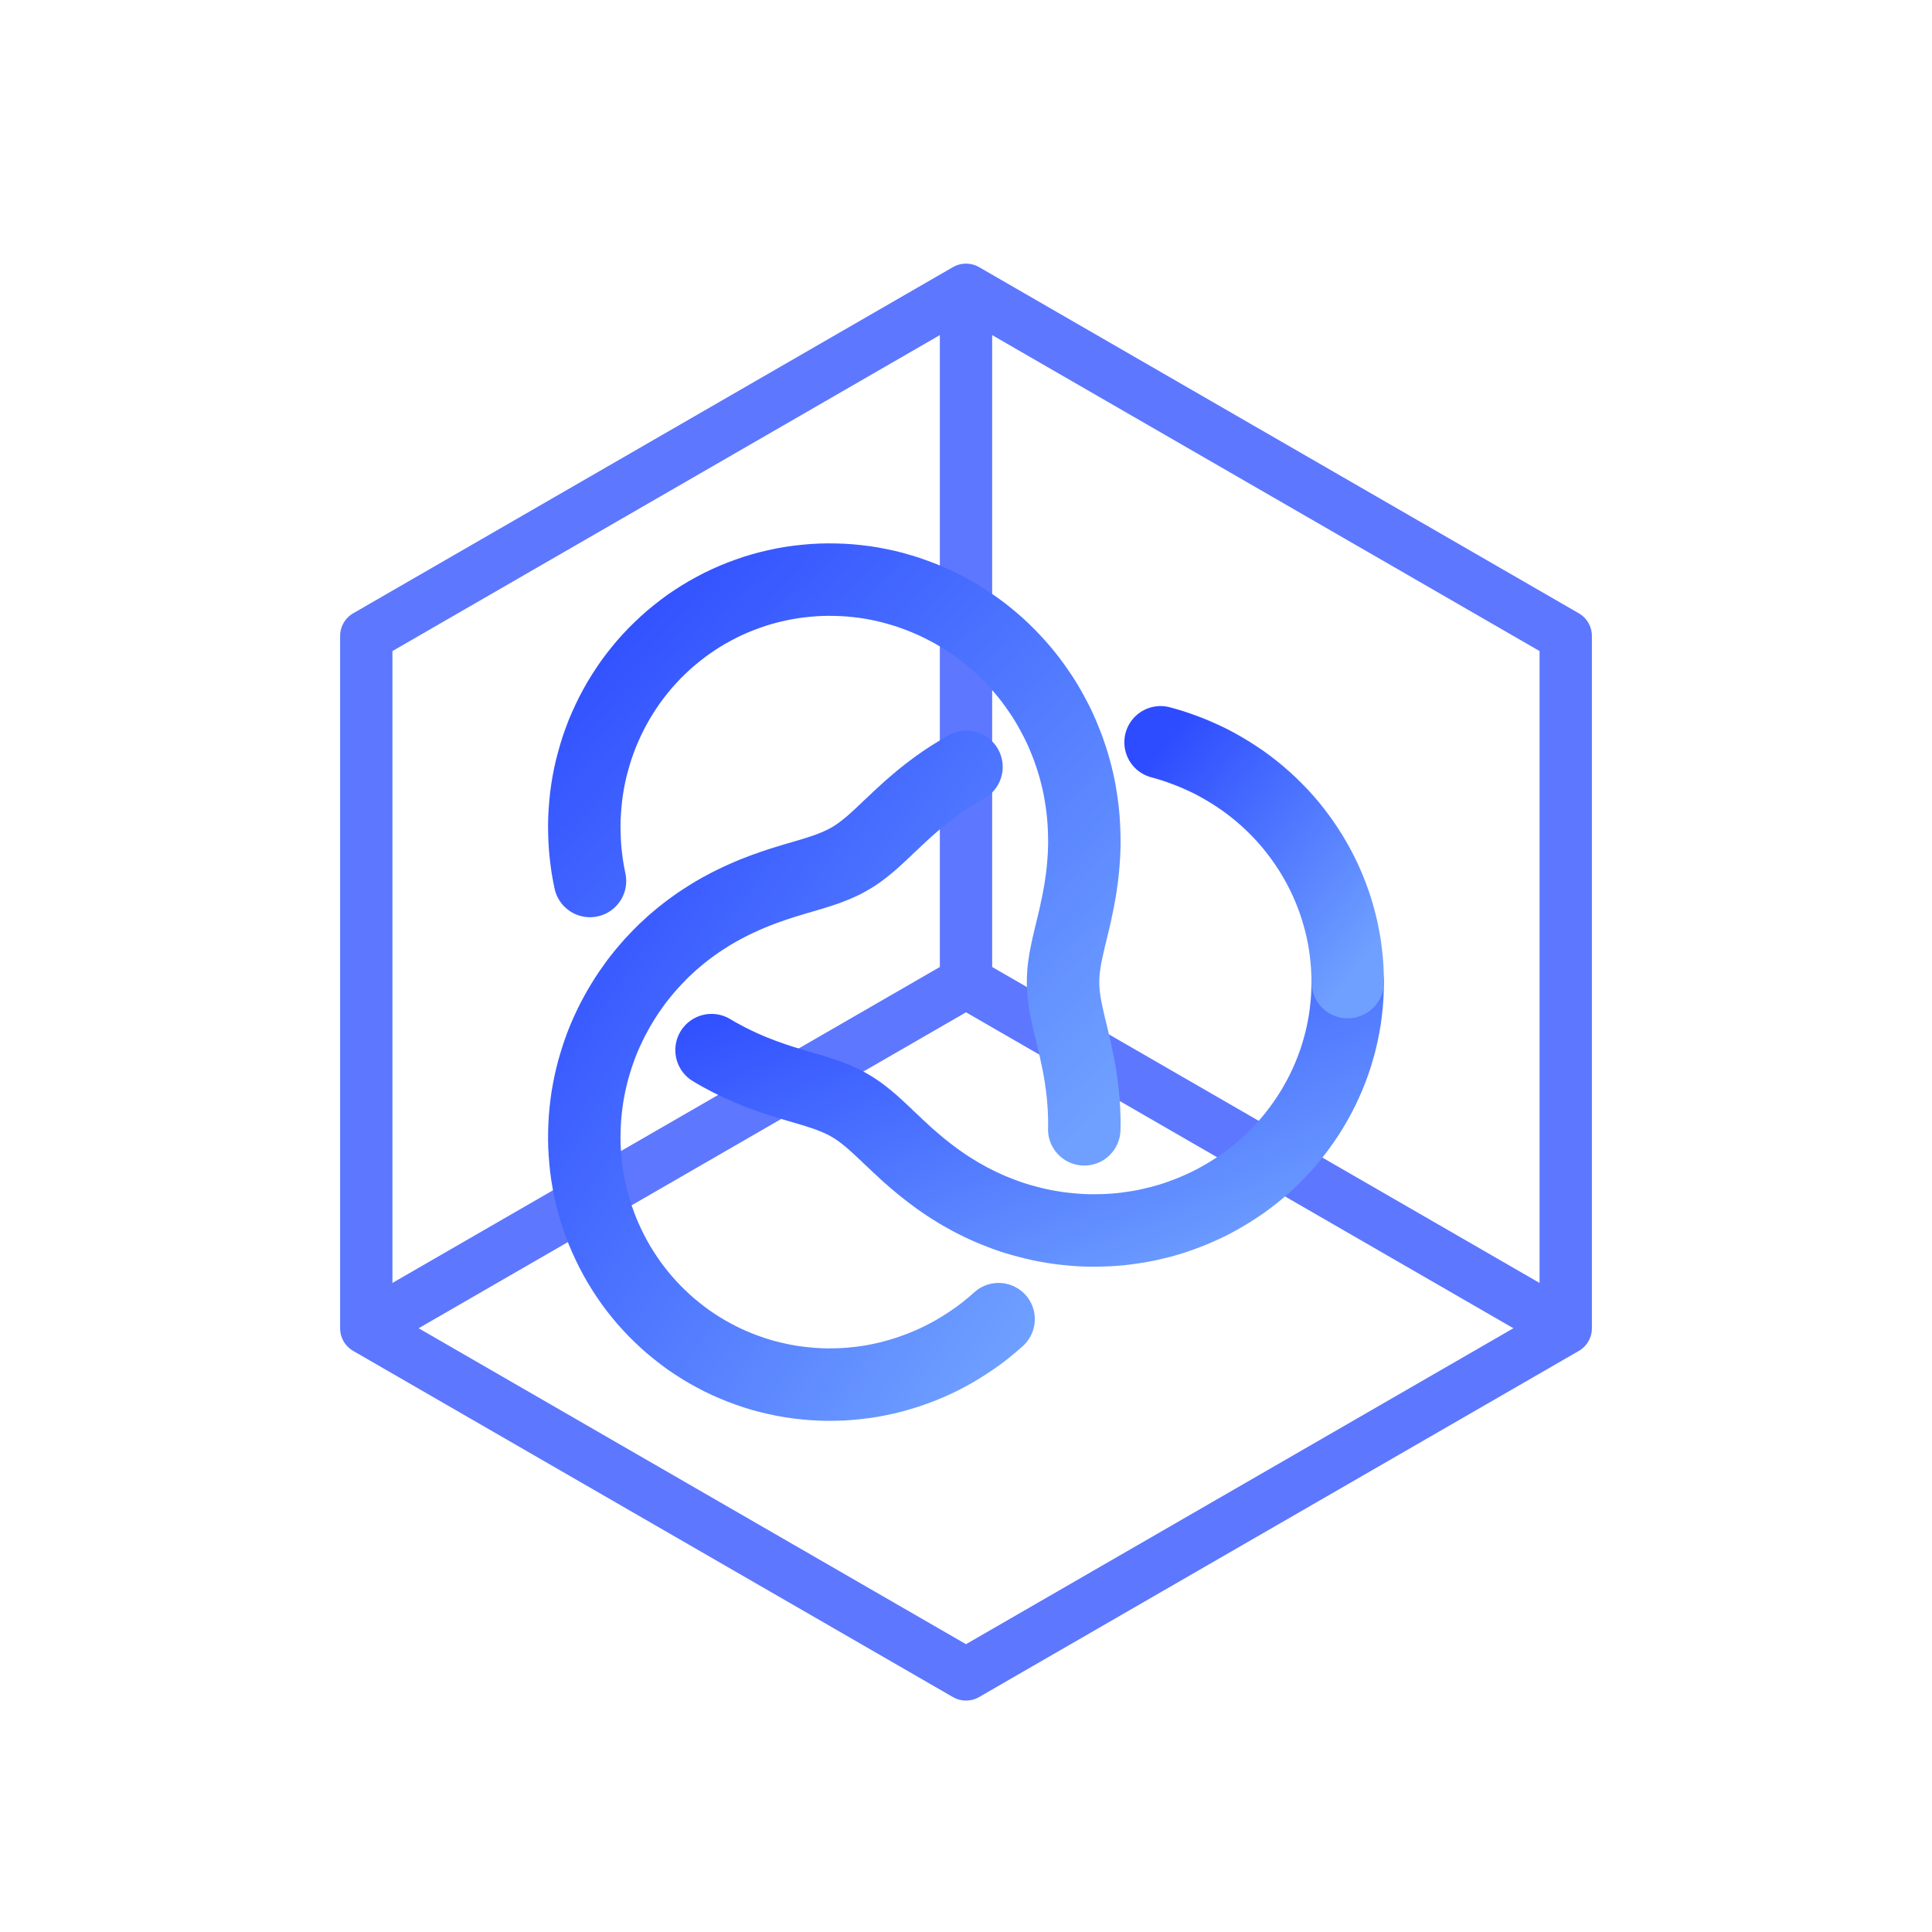
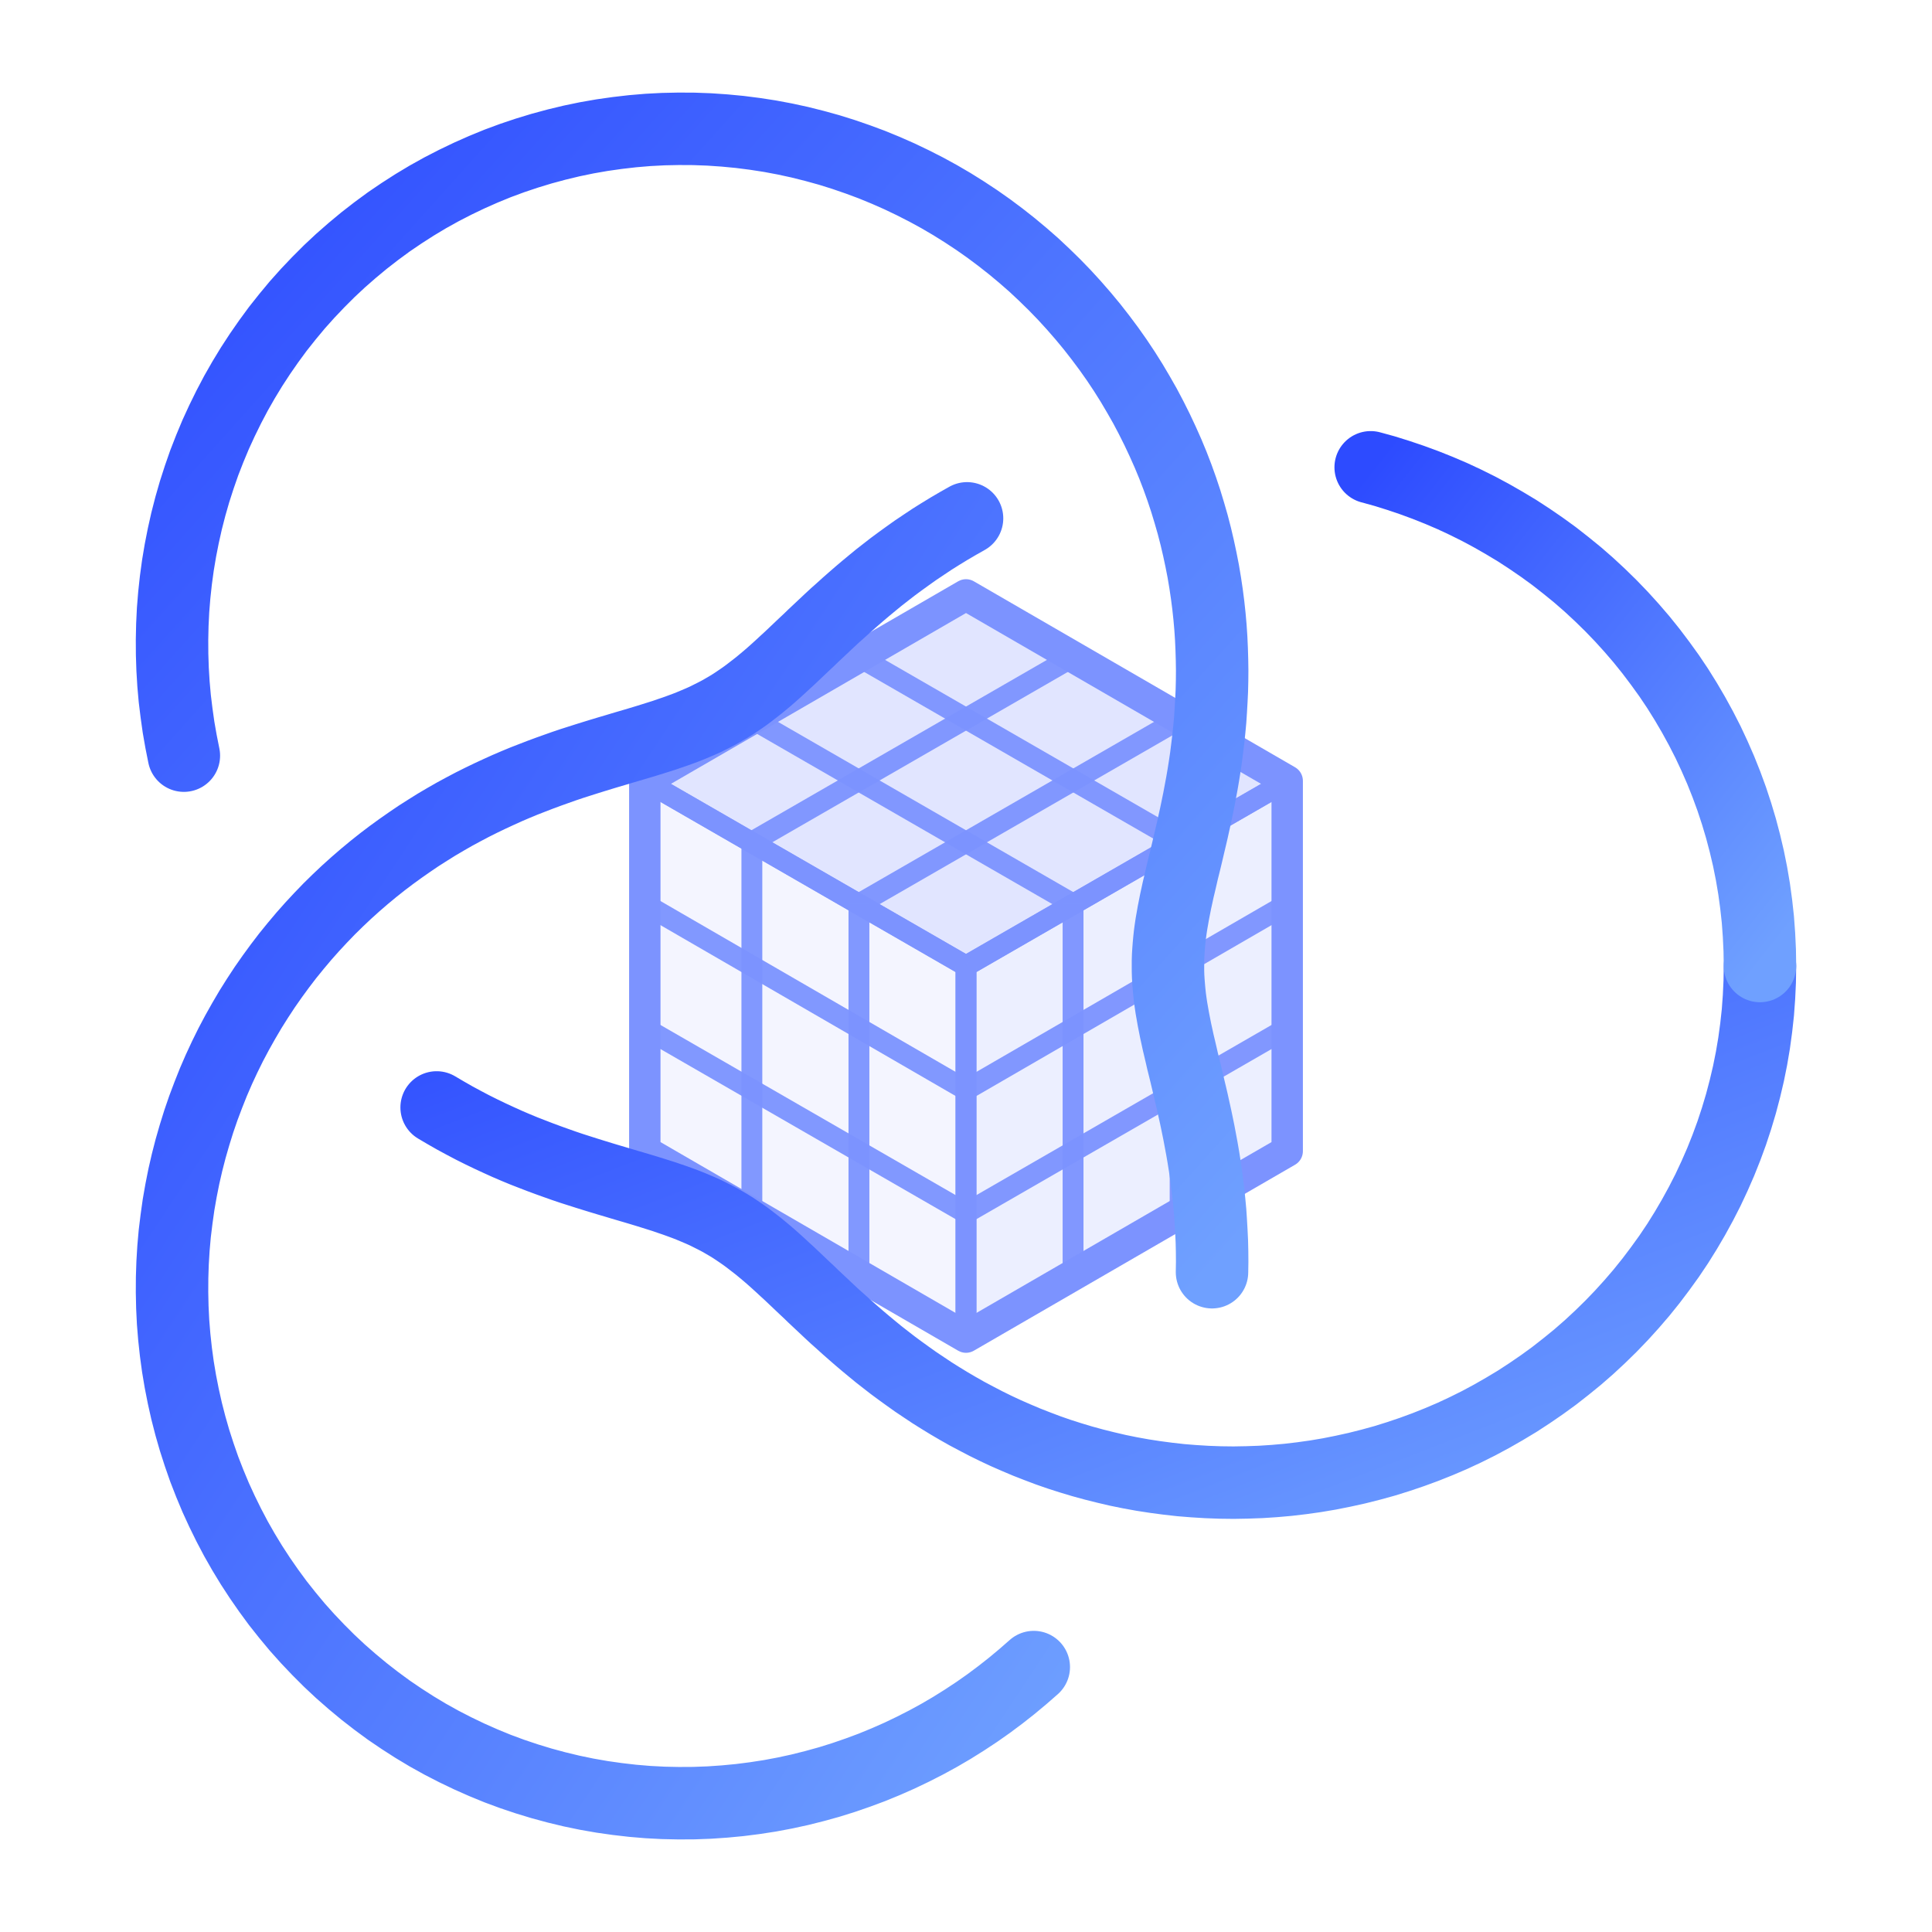
- <svg xmlns="http://www.w3.org/2000/svg" viewBox="0 0 240 240" width="240" height="240" role="img" aria-label="KNOTstore mark — trefoil in a storage cube">
+ <svg xmlns="http://www.w3.org/2000/svg" viewBox="0 0 240 240" width="240" height="240" role="img" aria-label="KNOTstore — MacroCube nested in a trefoil">
  <defs>
    <linearGradient id="kg" x1="0" y1="0" x2="1" y2="1">
      <stop offset="0" stop-color="#2D4BFF" />
      <stop offset="1" stop-color="#6FA0FF" />
    </linearGradient>
  </defs>
-   <g opacity="0.92">
-     <polygon points="120.0,36.0 194.5,79.0 194.5,165.0 120.0,208.0 45.5,165.0 45.5,79.0" fill="none" stroke="#4F6BFF" stroke-width="6.5" stroke-linejoin="round" />
-     <path d="M120 122 L120.0 36.0" stroke="#4F6BFF" stroke-width="6.5" fill="none" />
-     <path d="M120 122 L194.5 165.0" stroke="#4F6BFF" stroke-width="6.5" fill="none" />
-     <path d="M120 122 L45.5 165.0" stroke="#4F6BFF" stroke-width="6.5" fill="none" />
-   </g>
-   <g transform="translate(58,60)">
-     <path d="M109.42 62.00L109.40 62.93L109.36 63.85L109.29 64.77L109.19 65.69L109.07 66.61L108.91 67.52L108.73 68.43L108.52 69.33L108.28 70.22L108.02 71.11L107.73 71.98L107.41 72.85L107.07 73.70L106.70 74.55L106.31 75.38L105.89 76.20L105.45 77.00L104.99 77.79L104.50 78.57L103.99 79.33L103.46 80.07L102.91 80.80L102.34 81.51L101.75 82.20L101.14 82.87L100.51 83.52L99.86 84.16L99.20 84.77L98.52 85.36L97.83 85.93L97.12 86.48L96.40 87.01L95.66 87.51L94.92 87.99L94.16 88.45L93.39 88.89L92.62 89.31L91.83 89.70L91.04 90.06L90.24 90.41L89.43 90.73L88.62 91.03L87.81 91.31L86.99 91.56L86.17 91.79L85.34 91.99L84.52 92.18L83.70 92.34L82.87 92.47L82.05 92.59L81.23 92.69L80.41 92.76L79.60 92.81L78.79 92.84L77.99 92.85L77.19 92.85L76.39 92.82L75.61 92.77L74.83 92.70L74.06 92.62L73.30 92.52L72.55 92.40L71.80 92.27L71.07 92.12L70.35 91.95L69.64 91.77L68.94 91.58L68.25 91.38L67.57 91.16L66.91 90.93L66.26 90.68L65.62 90.43L64.99 90.17L64.38 89.90L63.78 89.62L63.20 89.33L62.62 89.04L62.06 88.73L61.52 88.43L60.99 88.12L60.47 87.80L59.96 87.48L59.47 87.16L58.99 86.83L58.52 86.50L58.07 86.17L57.63 85.84L57.20 85.51L56.79 85.19L56.38 84.86L55.99 84.53L55.61 84.21L55.23 83.88L54.87 83.57L54.52 83.25L54.18 82.94L53.85 82.63L53.52 82.33L53.21 82.03L52.90 81.74L52.60 81.46L52.30 81.18L52.02 80.90L51.73 80.64L51.46 80.38L51.18 80.12L50.92 79.88L50.65 79.64L50.39 79.40L50.13 79.18L49.87 78.96L49.61 78.75L49.36 78.55L49.10 78.35L48.85 78.16L48.59 77.98L48.33 77.80L48.07 77.63L47.81 77.47L47.54 77.31L47.27 77.16L47.00 77.01L46.72 76.87L46.44 76.74L46.15 76.61L45.86 76.48L45.56 76.36L45.26 76.24L44.95 76.12L44.63 76.00L44.30 75.89L43.97 75.78L43.63 75.67L43.28 75.56L42.93 75.45L42.56 75.34L42.19 75.23L41.81 75.12L41.42 75.00L41.02 74.89L40.62 74.77L40.20 74.64L39.78 74.51L39.35 74.38L38.91 74.24L38.46 74.09L38.00 73.94L37.54 73.77L37.07 73.61L36.59 73.43L36.10 73.24L35.61 73.05L35.11 72.84L34.60 72.62L34.09 72.39L33.57 72.15L33.05 71.90L32.53 71.64L32.00 71.36L31.46 71.07L30.93 70.77L30.39 70.45" fill="none" stroke="url(#kg)" stroke-width="9" stroke-linecap="round" stroke-linejoin="round" />
-     <path d="M15.29 49.44L15.12 48.59L14.97 47.74L14.85 46.88L14.75 46.02L14.67 45.15L14.62 44.27L14.59 43.39L14.58 42.51L14.60 41.62L14.65 40.74L14.72 39.85L14.81 38.96L14.93 38.07L15.08 37.18L15.25 36.30L15.45 35.42L15.68 34.55L15.93 33.67L16.20 32.81L16.51 31.95L16.83 31.10L17.19 30.26L17.57 29.43L17.97 28.61L18.40 27.80L18.85 27.00L19.33 26.22L19.83 25.45L20.35 24.69L20.90 23.95L21.47 23.23L22.06 22.52L22.68 21.83L23.31 21.16L23.97 20.51L24.64 19.88L25.33 19.27L26.05 18.68L26.78 18.11L27.52 17.56L28.29 17.04L29.07 16.54L29.86 16.07L30.67 15.62L31.49 15.19L32.33 14.79L33.17 14.42L34.03 14.07L34.90 13.75L35.77 13.45L36.66 13.18L37.55 12.94L38.45 12.73L39.35 12.54L40.26 12.38L41.17 12.25L42.09 12.15L43.00 12.07L43.92 12.02L44.84 12.00L45.75 12.01L46.67 12.04L47.58 12.10L48.49 12.19L49.40 12.30L50.30 12.44L51.19 12.61L52.08 12.80L52.96 13.02L53.83 13.27L54.69 13.53L55.54 13.83L56.38 14.14L57.21 14.48L58.03 14.84L58.83 15.22L59.62 15.63L60.40 16.05L61.16 16.50L61.91 16.97L62.64 17.45L63.36 17.95L64.06 18.47L64.74 19.01L65.40 19.56L66.05 20.13L66.67 20.71L67.28 21.31L67.87 21.92L68.44 22.54L69.00 23.18L69.53 23.82L70.04 24.47L70.53 25.14L71.00 25.81L71.46 26.49L71.89 27.17L72.30 27.86L72.69 28.56L73.06 29.26L73.42 29.96L73.75 30.67L74.06 31.38L74.35 32.09L74.63 32.80L74.88 33.51L75.12 34.22L75.34 34.93L75.54 35.63L75.72 36.33L75.89 37.03L76.04 37.73L76.17 38.42L76.28 39.10L76.38 39.78L76.47 40.46L76.54 41.12L76.60 41.78L76.64 42.43L76.67 43.08L76.69 43.71L76.70 44.34L76.70 44.95L76.68 45.56L76.66 46.16L76.62 46.75L76.58 47.32L76.53 47.89L76.47 48.45L76.41 49.00L76.33 49.53L76.26 50.06L76.18 50.57L76.09 51.08L76.00 51.57L75.91 52.05L75.81 52.52L75.71 52.98L75.62 53.44L75.52 53.88L75.42 54.31L75.32 54.73L75.22 55.14L75.12 55.55L75.03 55.94L74.93 56.33L74.84 56.71L74.76 57.08L74.67 57.44L74.60 57.79L74.52 58.14L74.45 58.49L74.38 58.83L74.32 59.16L74.27 59.49L74.22 59.81L74.18 60.13L74.14 60.45L74.11 60.76L74.09 61.07L74.07 61.38L74.06 61.69L74.06 62.00L74.06 62.31L74.07 62.62L74.09 62.93L74.11 63.24L74.14 63.55L74.18 63.87L74.22 64.19L74.27 64.51L74.32 64.84L74.38 65.17L74.45 65.51L74.52 65.86L74.60 66.21L74.67 66.56L74.76 66.92L74.84 67.29L74.93 67.67L75.03 68.06L75.12 68.45L75.22 68.86L75.32 69.27L75.42 69.69L75.52 70.12L75.62 70.56L75.71 71.02L75.81 71.48L75.91 71.95L76.00 72.43L76.09 72.92L76.18 73.43L76.26 73.94L76.33 74.47L76.41 75.00L76.47 75.55L76.53 76.11L76.58 76.68L76.62 77.25L76.66 77.84L76.68 78.44L76.70 79.05L76.70 79.66L76.69 80.29" fill="none" stroke="url(#kg)" stroke-width="9" stroke-linecap="round" stroke-linejoin="round" />
-     <path d="M66.05 103.87L65.40 104.44L64.74 104.99L64.06 105.53L63.36 106.05L62.64 106.55L61.91 107.03L61.16 107.50L60.40 107.95L59.62 108.37L58.83 108.78L58.03 109.16L57.21 109.52L56.38 109.86L55.54 110.17L54.69 110.47L53.83 110.73L52.96 110.98L52.08 111.20L51.19 111.39L50.30 111.56L49.40 111.70L48.49 111.81L47.58 111.90L46.67 111.96L45.75 111.99L44.84 112.00L43.92 111.98L43.00 111.93L42.09 111.85L41.17 111.75L40.26 111.62L39.35 111.46L38.45 111.27L37.55 111.06L36.66 110.82L35.77 110.55L34.90 110.25L34.03 109.93L33.17 109.58L32.33 109.21L31.49 108.81L30.67 108.38L29.86 107.93L29.07 107.46L28.29 106.96L27.52 106.44L26.78 105.89L26.05 105.32L25.33 104.73L24.64 104.12L23.97 103.49L23.31 102.84L22.68 102.17L22.06 101.48L21.47 100.77L20.90 100.05L20.35 99.31L19.83 98.55L19.33 97.78L18.85 97.00L18.40 96.20L17.97 95.39L17.57 94.57L17.19 93.74L16.83 92.90L16.51 92.05L16.20 91.19L15.93 90.33L15.68 89.45L15.45 88.58L15.25 87.70L15.08 86.82L14.93 85.93L14.81 85.04L14.72 84.15L14.65 83.26L14.60 82.38L14.58 81.49L14.59 80.61L14.62 79.73L14.67 78.85L14.75 77.98L14.85 77.12L14.97 76.26L15.12 75.41L15.29 74.56L15.48 73.73L15.69 72.90L15.93 72.09L16.18 71.28L16.45 70.49L16.74 69.70L17.05 68.93L17.38 68.18L17.73 67.43L18.09 66.70L18.47 65.99L18.86 65.28L19.27 64.60L19.69 63.92L20.12 63.27L20.57 62.63L21.02 62.00L21.49 61.39L21.97 60.80L22.46 60.22L22.95 59.66L23.46 59.12L23.97 58.59L24.48 58.08L25.01 57.59L25.53 57.11L26.07 56.65L26.60 56.21L27.14 55.78L27.68 55.37L28.22 54.98L28.76 54.60L29.30 54.24L29.85 53.89L30.39 53.55L30.93 53.23L31.46 52.93L32.00 52.64L32.53 52.36L33.05 52.10L33.57 51.85L34.09 51.61L34.60 51.38L35.11 51.16L35.61 50.95L36.10 50.76L36.59 50.57L37.07 50.39L37.54 50.23L38.00 50.06L38.46 49.91L38.91 49.76L39.35 49.62L39.78 49.49L40.20 49.36L40.62 49.23L41.02 49.11L41.42 49.00L41.81 48.88L42.19 48.77L42.56 48.66L42.93 48.55L43.28 48.44L43.63 48.33L43.97 48.22L44.30 48.11L44.63 48.00L44.95 47.88L45.26 47.76L45.56 47.64L45.86 47.52L46.15 47.39L46.44 47.26L46.72 47.13L47.00 46.99L47.27 46.84L47.54 46.69L47.81 46.53L48.07 46.37L48.33 46.20L48.59 46.02L48.85 45.84L49.10 45.65L49.36 45.45L49.61 45.25L49.87 45.04L50.13 44.82L50.39 44.60L50.65 44.36L50.92 44.12L51.18 43.88L51.46 43.62L51.73 43.36L52.02 43.10L52.30 42.82L52.60 42.54L52.90 42.26L53.21 41.97L53.52 41.67L53.85 41.37L54.18 41.06L54.52 40.75L54.87 40.43L55.23 40.12L55.61 39.79L55.99 39.47L56.38 39.14L56.79 38.81L57.20 38.49L57.63 38.16L58.07 37.83L58.52 37.50L58.99 37.17L59.47 36.84L59.96 36.52L60.47 36.20L60.99 35.88L61.52 35.57L62.06 35.27" fill="none" stroke="url(#kg)" stroke-width="9" stroke-linecap="round" stroke-linejoin="round" />
-     <path d="M86.17 32.21L86.99 32.44L87.81 32.69L88.62 32.97L89.43 33.27L90.24 33.59L91.04 33.94L91.83 34.30L92.62 34.69L93.39 35.11L94.16 35.55L94.92 36.01L95.66 36.49L96.40 36.99L97.12 37.52L97.83 38.07L98.52 38.64L99.20 39.23L99.86 39.84L100.51 40.48L101.14 41.13L101.75 41.80L102.34 42.49L102.91 43.20L103.46 43.93L103.99 44.67L104.50 45.43L104.99 46.21L105.45 47.00L105.89 47.80L106.31 48.62L106.70 49.45L107.07 50.30L107.41 51.15L107.73 52.02L108.02 52.89L108.28 53.78L108.52 54.67L108.73 55.57L108.91 56.48L109.07 57.39L109.19 58.31L109.29 59.23L109.36 60.15L109.40 61.07L109.42 62.00" fill="none" stroke="url(#kg)" stroke-width="9" stroke-linecap="round" stroke-linejoin="round" />
-   </g>
+   <polygon points="120.0,73.9 159.9,97.0 120.0,120.0 80.1,97.0" fill="#3D5BFF" opacity="0.16" />
+   <polygon points="159.9,97.0 159.9,143.0 120.0,166.1 120.0,120.0" fill="#3D5BFF" opacity="0.1" />
+   <polygon points="80.1,97.0 120.0,120.0 120.0,166.1 80.1,143.0" fill="#3D5BFF" opacity="0.06" />
+   <path d="M120.0 73.9 L80.1 97.0" stroke="#7C93FF" stroke-width="2.592" opacity="0.95" />
+   <path d="M120.0 73.9 L159.9 97.0" stroke="#7C93FF" stroke-width="2.592" opacity="0.95" />
+   <path d="M133.3 81.6 L93.4 104.6" stroke="#7C93FF" stroke-width="2.592" opacity="0.95" />
+   <path d="M106.7 81.6 L146.6 104.6" stroke="#7C93FF" stroke-width="2.592" opacity="0.95" />
+   <path d="M146.6 89.3 L106.7 112.3" stroke="#7C93FF" stroke-width="2.592" opacity="0.95" />
+   <path d="M93.4 89.3 L133.3 112.3" stroke="#7C93FF" stroke-width="2.592" opacity="0.95" />
+   <path d="M159.9 97.0 L120.0 120.0" stroke="#7C93FF" stroke-width="2.592" opacity="0.95" />
+   <path d="M80.1 97.0 L120.0 120.0" stroke="#7C93FF" stroke-width="2.592" opacity="0.95" />
+   <path d="M159.9 97.0 L120.0 120.0" stroke="#7C93FF" stroke-width="2.592" opacity="0.95" />
+   <path d="M159.9 97.0 L159.9 143.0" stroke="#7C93FF" stroke-width="2.592" opacity="0.95" />
+   <path d="M159.9 112.3 L120.0 135.4" stroke="#7C93FF" stroke-width="2.592" opacity="0.95" />
+   <path d="M146.6 104.6 L146.6 150.7" stroke="#7C93FF" stroke-width="2.592" opacity="0.95" />
+   <path d="M159.9 127.7 L120.0 150.7" stroke="#7C93FF" stroke-width="2.592" opacity="0.95" />
+   <path d="M133.3 112.3 L133.3 158.4" stroke="#7C93FF" stroke-width="2.592" opacity="0.95" />
+   <path d="M159.9 143.0 L120.0 166.1" stroke="#7C93FF" stroke-width="2.592" opacity="0.95" />
+   <path d="M120.0 120.0 L120.0 166.1" stroke="#7C93FF" stroke-width="2.592" opacity="0.95" />
+   <path d="M80.1 97.0 L80.1 143.0" stroke="#7C93FF" stroke-width="2.592" opacity="0.95" />
+   <path d="M80.1 97.0 L120.0 120.0" stroke="#7C93FF" stroke-width="2.592" opacity="0.95" />
+   <path d="M93.4 104.6 L93.4 150.7" stroke="#7C93FF" stroke-width="2.592" opacity="0.95" />
+   <path d="M80.1 112.3 L120.0 135.4" stroke="#7C93FF" stroke-width="2.592" opacity="0.95" />
+   <path d="M106.7 112.3 L106.7 158.4" stroke="#7C93FF" stroke-width="2.592" opacity="0.95" />
+   <path d="M80.1 127.7 L120.0 150.7" stroke="#7C93FF" stroke-width="2.592" opacity="0.95" />
+   <path d="M120.0 120.0 L120.0 166.1" stroke="#7C93FF" stroke-width="2.592" opacity="0.95" />
+   <path d="M80.1 143.0 L120.0 166.1" stroke="#7C93FF" stroke-width="2.592" opacity="0.95" />
+   <polygon points="120.0,73.9 159.9,97.0 159.9,143.0 120.0,166.1 80.1,143.0 80.1,97.0" fill="none" stroke="#7C93FF" stroke-width="3.9" stroke-linejoin="round" />
+   <path d="M218.63 120.00L218.60 121.93L218.51 123.85L218.37 125.77L218.16 127.68L217.90 129.59L217.58 131.48L217.20 133.37L216.76 135.24L216.27 137.10L215.72 138.94L215.12 140.76L214.46 142.56L213.75 144.34L212.98 146.10L212.17 147.83L211.30 149.53L210.38 151.21L209.42 152.85L208.41 154.47L207.35 156.05L206.24 157.59L205.10 159.10L203.91 160.58L202.68 162.01L201.41 163.41L200.10 164.77L198.76 166.08L197.38 167.36L195.97 168.59L194.52 169.77L193.05 170.92L191.55 172.01L190.02 173.06L188.47 174.07L186.89 175.02L185.30 175.93L183.68 176.80L182.05 177.61L180.40 178.38L178.74 179.09L177.06 179.76L175.37 180.38L173.68 180.95L171.98 181.48L170.27 181.95L168.56 182.38L166.84 182.76L165.13 183.10L163.41 183.39L161.70 183.63L160.00 183.83L158.30 183.98L156.61 184.09L154.92 184.15L153.25 184.18L151.59 184.16L149.94 184.10L148.31 184.00L146.69 183.87L145.09 183.69L143.50 183.48L141.94 183.24L140.39 182.96L138.87 182.65L137.37 182.30L135.89 181.93L134.43 181.53L133.00 181.10L131.59 180.65L130.21 180.17L128.86 179.66L127.53 179.14L126.23 178.59L124.95 178.03L123.71 177.45L122.49 176.85L121.30 176.23L120.13 175.61L119.00 174.97L117.89 174.32L116.81 173.66L115.76 173.00L114.74 172.32L113.74 171.65L112.77 170.96L111.83 170.28L110.91 169.60L110.02 168.91L109.15 168.23L108.31 167.54L107.49 166.86L106.70 166.19L105.93 165.52L105.18 164.86L104.45 164.20L103.73 163.56L103.04 162.92L102.37 162.29L101.71 161.67L101.07 161.07L100.45 160.47L99.83 159.89L99.23 159.32L98.65 158.77L98.07 158.22L97.50 157.70L96.94 157.18L96.39 156.68L95.85 156.20L95.31 155.73L94.77 155.28L94.24 154.84L93.70 154.42L93.17 154.01L92.64 153.61L92.10 153.23L91.57 152.87L91.03 152.51L90.48 152.17L89.93 151.85L89.37 151.53L88.80 151.23L88.22 150.94L87.64 150.65L87.04 150.38L86.43 150.12L85.81 149.86L85.18 149.61L84.53 149.37L83.87 149.13L83.19 148.90L82.50 148.66L81.80 148.44L81.07 148.21L80.33 147.98L79.57 147.75L78.80 147.52L78.01 147.29L77.20 147.05L76.37 146.80L75.52 146.55L74.66 146.29L73.78 146.02L72.88 145.74L71.97 145.45L71.03 145.15L70.08 144.83L69.12 144.49L68.14 144.14L67.14 143.77L66.13 143.38L65.10 142.98L64.06 142.55L63.01 142.10L61.95 141.62L60.87 141.12L59.79 140.60L58.69 140.05L57.59 139.47L56.48 138.87L55.36 138.23L54.24 137.57" fill="none" stroke="url(#kg)" stroke-width="9.00" stroke-linecap="round" stroke-linejoin="round" />
+   <path d="M22.84 93.87L22.49 92.11L22.18 90.34L21.93 88.56L21.71 86.76L21.55 84.95L21.44 83.13L21.38 81.30L21.37 79.46L21.41 77.62L21.50 75.77L21.65 73.92L21.85 72.07L22.10 70.23L22.41 68.38L22.77 66.55L23.18 64.72L23.65 62.89L24.17 61.08L24.75 59.28L25.37 57.50L26.06 55.73L26.79 53.98L27.58 52.26L28.42 50.55L29.31 48.86L30.25 47.21L31.24 45.58L32.29 43.97L33.38 42.40L34.51 40.86L35.70 39.36L36.93 37.88L38.21 36.45L39.53 35.06L40.89 33.70L42.29 32.39L43.74 31.12L45.22 29.89L46.74 28.71L48.29 27.57L49.88 26.49L51.50 25.45L53.15 24.46L54.84 23.52L56.55 22.64L58.28 21.81L60.04 21.03L61.82 20.30L63.63 19.63L65.45 19.02L67.29 18.46L69.14 17.96L71.01 17.51L72.89 17.12L74.78 16.79L76.68 16.52L78.58 16.30L80.48 16.14L82.39 16.04L84.30 16.00L86.21 16.01L88.11 16.08L90.01 16.21L91.90 16.39L93.78 16.63L95.66 16.92L97.52 17.27L99.36 17.67L101.19 18.13L103.00 18.63L104.79 19.19L106.56 19.80L108.31 20.45L110.04 21.16L111.74 21.91L113.41 22.71L115.06 23.55L116.67 24.43L118.26 25.36L119.81 26.33L121.34 27.34L122.82 28.38L124.28 29.47L125.69 30.58L127.07 31.73L128.42 32.91L129.72 34.13L130.99 35.37L132.22 36.64L133.40 37.93L134.55 39.25L135.66 40.59L136.72 41.95L137.75 43.33L138.73 44.72L139.67 46.13L140.57 47.56L141.42 49.00L142.24 50.44L143.01 51.90L143.74 53.36L144.43 54.83L145.09 56.31L145.70 57.78L146.27 59.26L146.80 60.74L147.29 62.21L147.74 63.69L148.16 65.15L148.54 66.62L148.88 68.07L149.19 69.52L149.47 70.95L149.71 72.38L149.92 73.79L150.10 75.19L150.25 76.58L150.37 77.95L150.46 79.30L150.52 80.64L150.56 81.96L150.58 83.26L150.57 84.54L150.54 85.81L150.48 87.05L150.41 88.27L150.33 89.48L150.22 90.66L150.10 91.81L149.96 92.95L149.82 94.07L149.66 95.16L149.49 96.23L149.31 97.28L149.12 98.30L148.93 99.31L148.73 100.29L148.53 101.25L148.32 102.19L148.12 103.10L147.91 104.00L147.70 104.88L147.50 105.74L147.30 106.58L147.10 107.40L146.90 108.20L146.72 108.99L146.54 109.76L146.36 110.51L146.20 111.25L146.04 111.98L145.90 112.69L145.76 113.40L145.64 114.09L145.52 114.77L145.42 115.44L145.33 116.11L145.26 116.77L145.20 117.42L145.15 118.07L145.11 118.71L145.09 119.36L145.09 120.00L145.09 120.64L145.11 121.29L145.15 121.93L145.20 122.58L145.26 123.23L145.33 123.89L145.42 124.56L145.52 125.23L145.64 125.91L145.76 126.60L145.90 127.31L146.04 128.02L146.20 128.75L146.36 129.49L146.54 130.24L146.72 131.01L146.90 131.80L147.10 132.60L147.30 133.42L147.50 134.26L147.70 135.12L147.91 136.00L148.12 136.90L148.32 137.81L148.53 138.75L148.73 139.71L148.93 140.69L149.12 141.70L149.31 142.72L149.49 143.77L149.66 144.84L149.82 145.93L149.96 147.05L150.10 148.19L150.22 149.34L150.33 150.52L150.41 151.73L150.48 152.95L150.54 154.19L150.57 155.46L150.58 156.74L150.56 158.04" fill="none" stroke="url(#kg)" stroke-width="9.00" stroke-linecap="round" stroke-linejoin="round" />
+   <path d="M128.42 207.09L127.07 208.27L125.69 209.42L124.28 210.53L122.82 211.62L121.34 212.66L119.81 213.67L118.26 214.64L116.67 215.57L115.06 216.45L113.41 217.29L111.74 218.09L110.04 218.84L108.31 219.55L106.56 220.20L104.79 220.81L103.00 221.37L101.19 221.87L99.36 222.33L97.52 222.73L95.66 223.08L93.78 223.37L91.90 223.61L90.01 223.79L88.11 223.92L86.21 223.99L84.30 224.00L82.39 223.96L80.48 223.86L78.58 223.70L76.68 223.48L74.78 223.21L72.89 222.88L71.01 222.49L69.14 222.04L67.29 221.54L65.45 220.98L63.63 220.37L61.82 219.70L60.04 218.97L58.28 218.19L56.55 217.36L54.84 216.48L53.15 215.54L51.50 214.55L49.88 213.51L48.29 212.43L46.74 211.29L45.22 210.11L43.74 208.88L42.29 207.61L40.89 206.30L39.53 204.94L38.21 203.55L36.93 202.12L35.70 200.64L34.51 199.14L33.38 197.60L32.29 196.03L31.24 194.42L30.25 192.79L29.31 191.14L28.42 189.45L27.58 187.74L26.79 186.02L26.06 184.27L25.37 182.50L24.75 180.72L24.17 178.92L23.65 177.11L23.18 175.28L22.77 173.45L22.41 171.62L22.10 169.77L21.85 167.93L21.65 166.08L21.50 164.23L21.41 162.38L21.37 160.54L21.38 158.70L21.44 156.87L21.55 155.05L21.71 153.24L21.93 151.44L22.18 149.66L22.49 147.89L22.84 146.13L23.24 144.39L23.68 142.68L24.17 140.98L24.69 139.31L25.26 137.65L25.87 136.03L26.51 134.42L27.19 132.85L27.91 131.30L28.66 129.78L29.45 128.29L30.27 126.83L31.11 125.40L31.99 124.00L32.89 122.63L33.82 121.30L34.77 120.00L35.74 118.73L36.74 117.50L37.75 116.30L38.78 115.14L39.83 114.01L40.89 112.91L41.97 111.85L43.05 110.83L44.15 109.84L45.26 108.88L46.37 107.96L47.49 107.07L48.61 106.22L49.74 105.40L50.87 104.61L51.99 103.85L53.12 103.13L54.24 102.43L55.36 101.77L56.48 101.13L57.59 100.53L58.69 99.95L59.79 99.40L60.87 98.88L61.95 98.38L63.01 97.90L64.06 97.45L65.10 97.02L66.13 96.62L67.14 96.23L68.14 95.86L69.12 95.51L70.08 95.17L71.03 94.85L71.97 94.55L72.88 94.26L73.78 93.98L74.66 93.71L75.52 93.45L76.37 93.20L77.20 92.95L78.01 92.71L78.80 92.48L79.57 92.25L80.33 92.02L81.07 91.79L81.80 91.56L82.50 91.34L83.19 91.10L83.87 90.87L84.53 90.63L85.18 90.39L85.81 90.14L86.43 89.88L87.04 89.62L87.64 89.35L88.22 89.06L88.80 88.77L89.37 88.47L89.93 88.15L90.48 87.83L91.03 87.49L91.57 87.13L92.10 86.77L92.64 86.39L93.17 85.99L93.70 85.58L94.24 85.16L94.77 84.72L95.31 84.27L95.85 83.80L96.39 83.32L96.94 82.82L97.50 82.30L98.07 81.78L98.65 81.23L99.23 80.68L99.83 80.11L100.45 79.53L101.07 78.93L101.71 78.33L102.37 77.71L103.04 77.08L103.73 76.44L104.45 75.80L105.18 75.14L105.93 74.48L106.70 73.81L107.49 73.14L108.31 72.46L109.15 71.77L110.02 71.09L110.91 70.40L111.83 69.72L112.77 69.04L113.74 68.35L114.74 67.68L115.76 67.00L116.81 66.34L117.89 65.68L119.00 65.03L120.13 64.39" fill="none" stroke="url(#kg)" stroke-width="9.00" stroke-linecap="round" stroke-linejoin="round" />
+   <path d="M170.27 58.05L171.98 58.52L173.68 59.05L175.37 59.62L177.06 60.24L178.74 60.91L180.40 61.62L182.05 62.39L183.68 63.20L185.30 64.07L186.89 64.98L188.47 65.93L190.02 66.94L191.55 67.99L193.05 69.08L194.52 70.23L195.97 71.41L197.38 72.64L198.76 73.92L200.10 75.23L201.41 76.59L202.68 77.99L203.91 79.42L205.10 80.90L206.24 82.41L207.35 83.95L208.41 85.53L209.42 87.15L210.38 88.79L211.30 90.47L212.17 92.17L212.98 93.90L213.75 95.66L214.46 97.44L215.12 99.24L215.72 101.06L216.27 102.90L216.76 104.76L217.20 106.63L217.58 108.52L217.90 110.41L218.16 112.32L218.37 114.23L218.51 116.15L218.60 118.07L218.63 120.00" fill="none" stroke="url(#kg)" stroke-width="9.00" stroke-linecap="round" stroke-linejoin="round" />
</svg>
